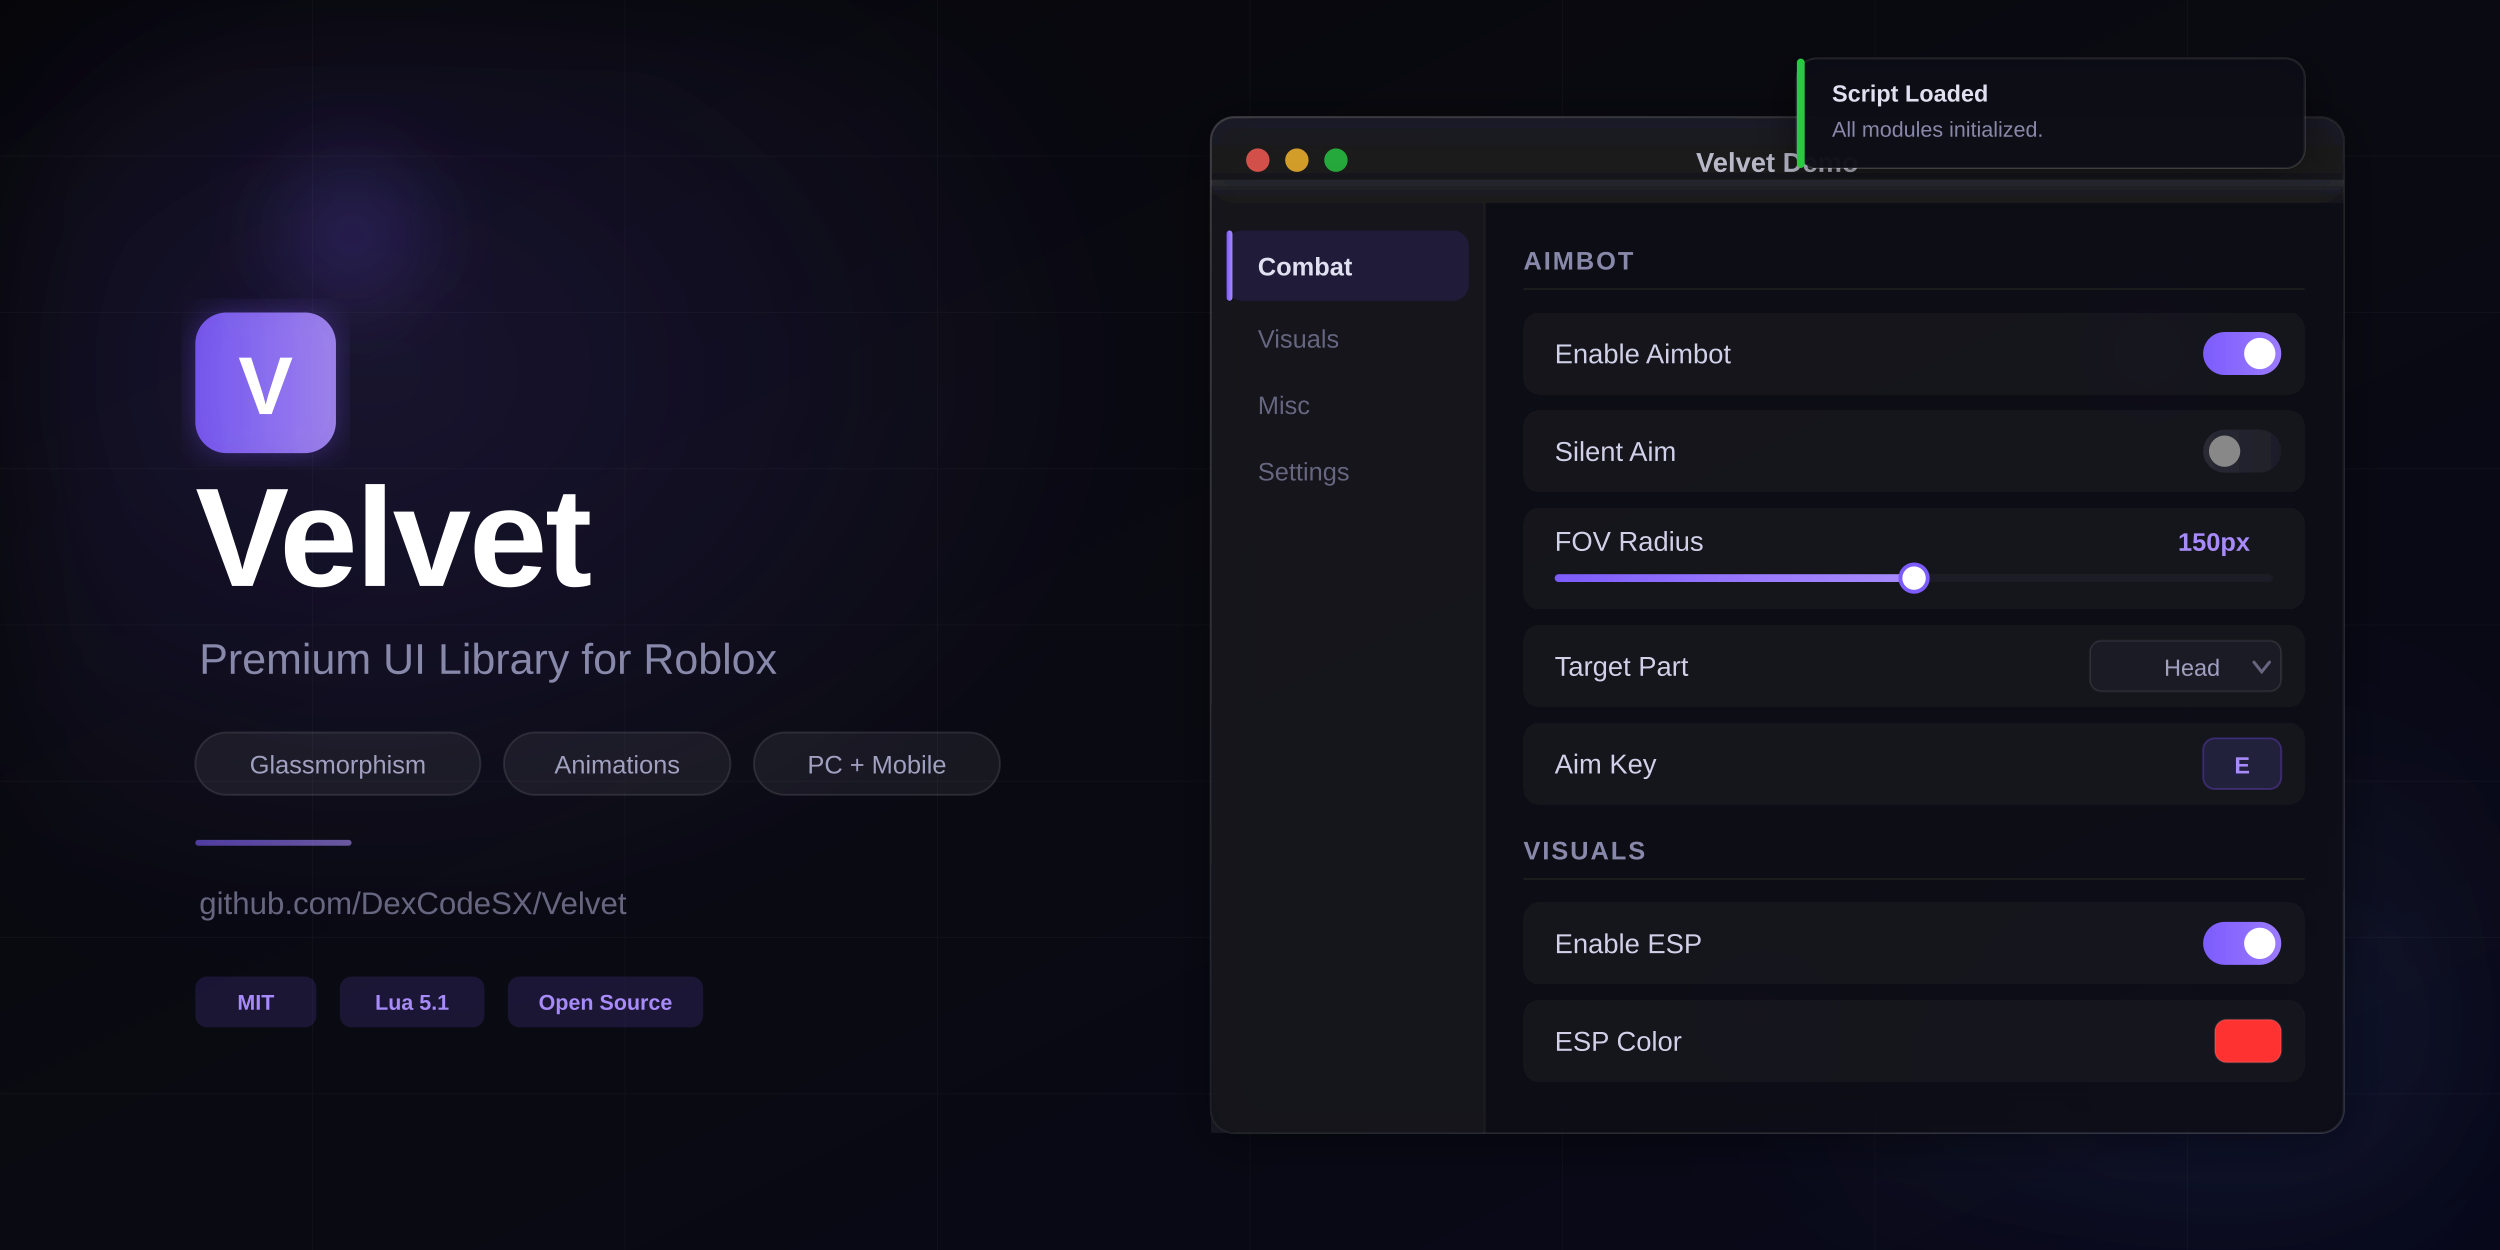
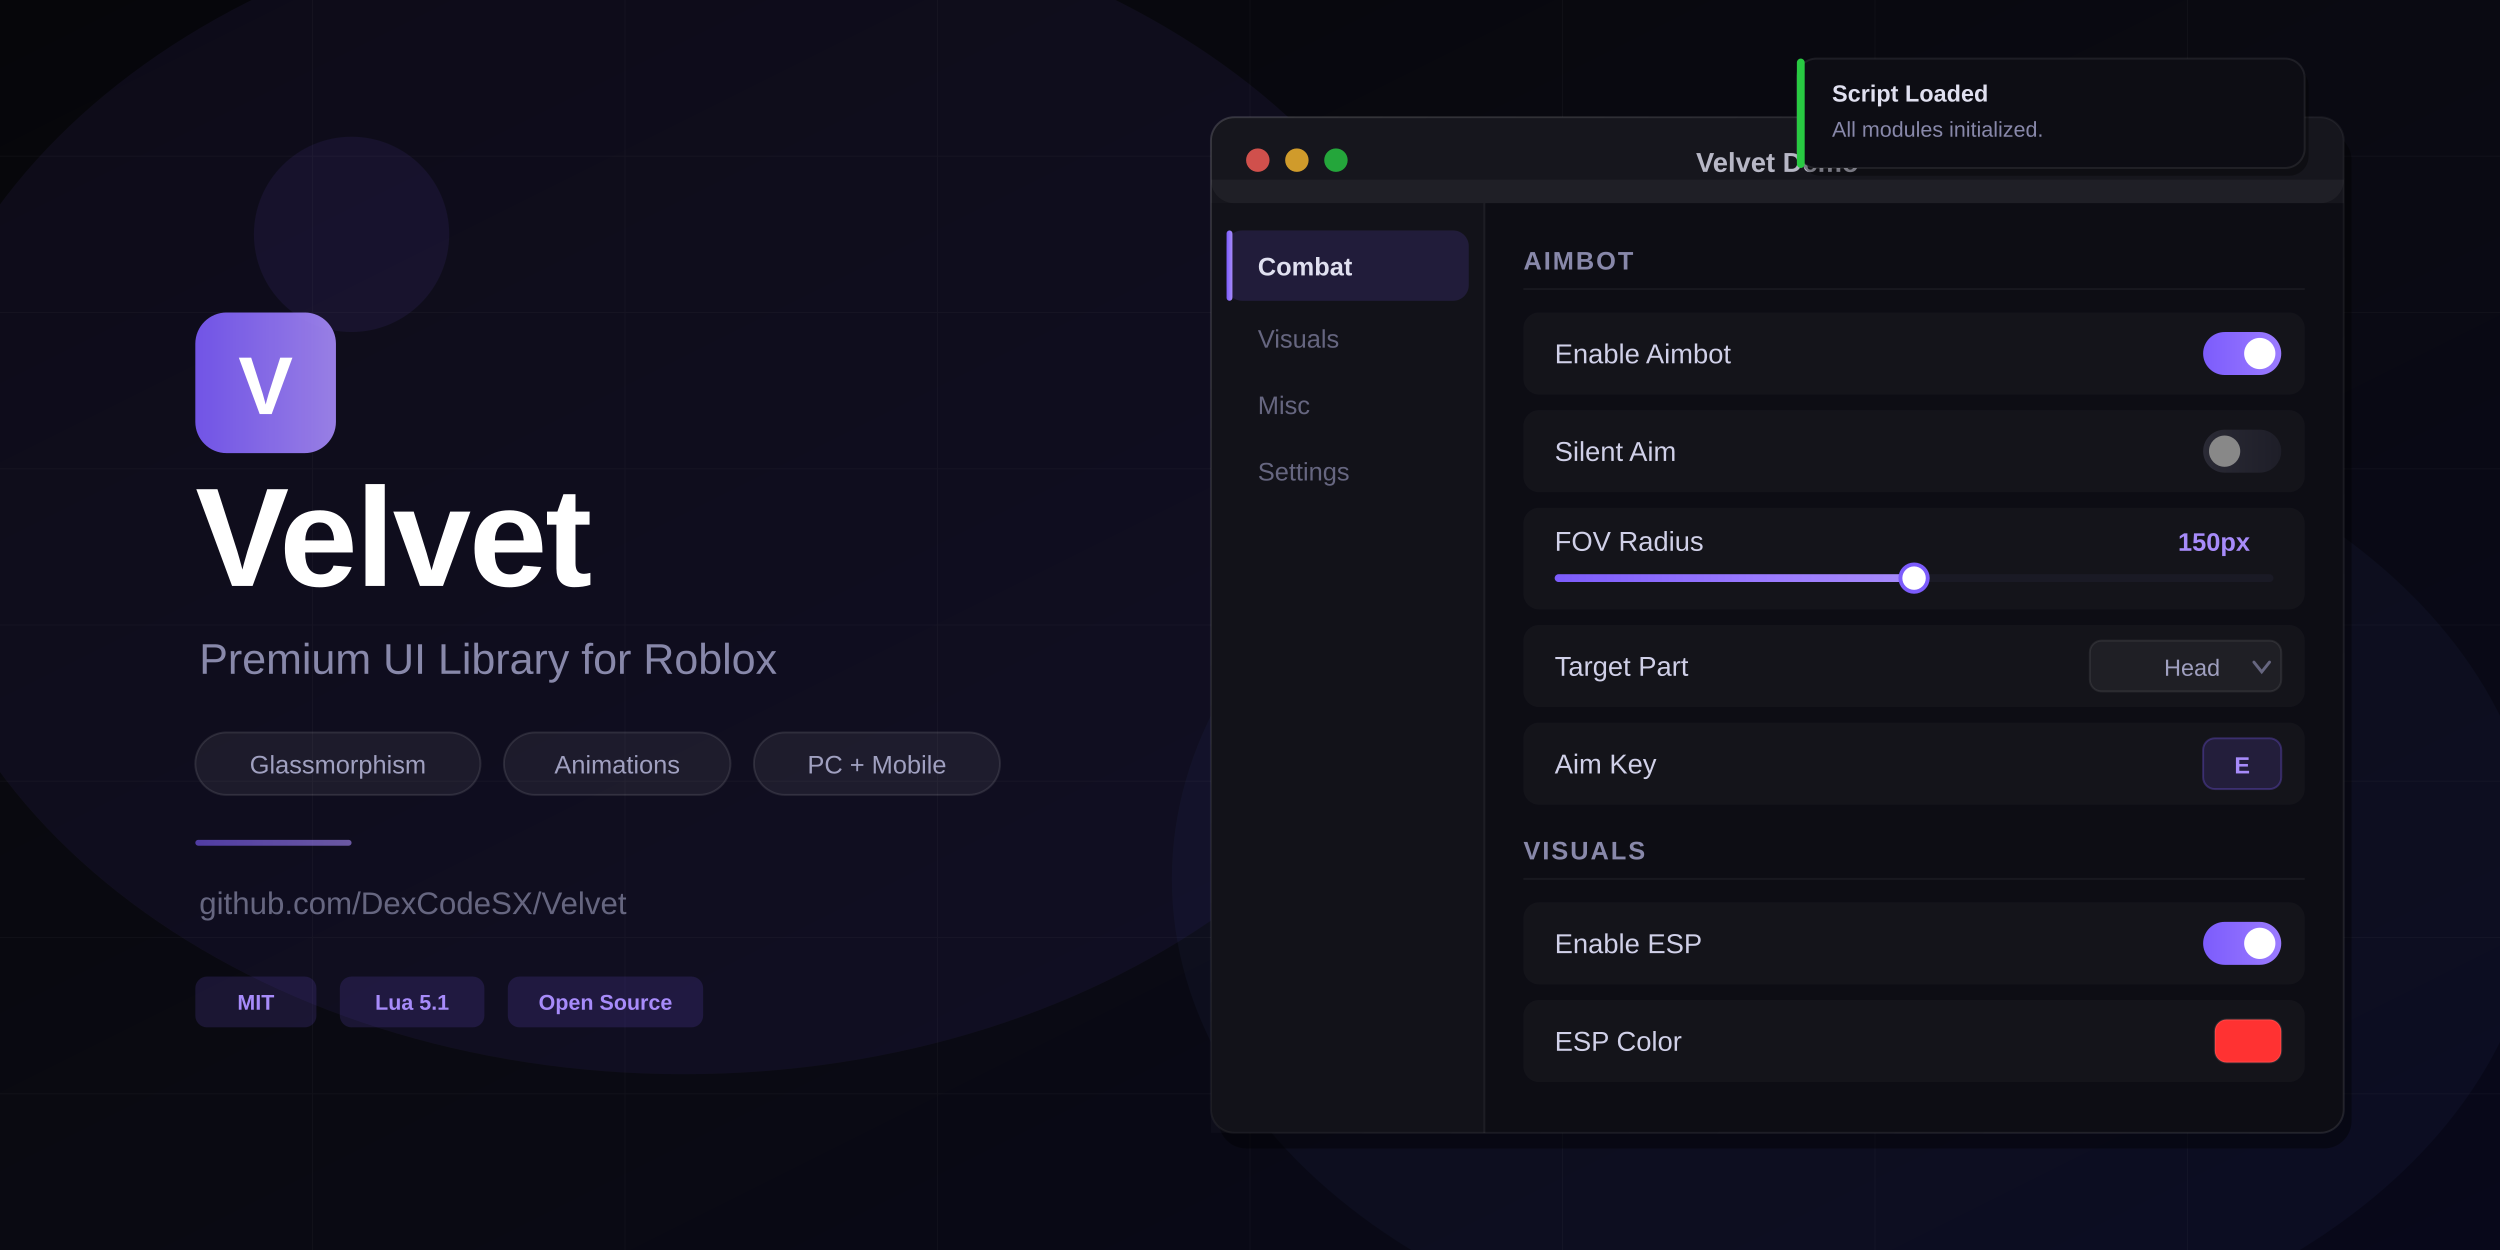
<svg xmlns="http://www.w3.org/2000/svg" width="1280" height="640" viewBox="0 0 1280 640">
  <defs>
    <linearGradient id="bg" x1="0" y1="0" x2="1" y2="1">
      <stop offset="0%" stop-color="#06060A" />
      <stop offset="50%" stop-color="#0A0A12" />
      <stop offset="100%" stop-color="#08081A" />
-     </linearGradient>
-     <radialGradient id="glow1" cx="0.3" cy="0.4" r="0.5">
-       <stop offset="0%" stop-color="#7C5CFC" stop-opacity="0.15" />
-       <stop offset="100%" stop-color="#7C5CFC" stop-opacity="0" />
-     </radialGradient>
-     <radialGradient id="glow2" cx="0.8" cy="0.7" r="0.4">
-       <stop offset="0%" stop-color="#5C8CFC" stop-opacity="0.1" />
-       <stop offset="100%" stop-color="#5C8CFC" stop-opacity="0" />
-     </radialGradient>
-     <linearGradient id="glass" x1="0" y1="0" x2="0" y2="1">
-       <stop offset="0%" stop-color="#FFFFFF" stop-opacity="0.08" />
-       <stop offset="100%" stop-color="#FFFFFF" stop-opacity="0.02" />
-     </linearGradient>
-     <linearGradient id="glassBorder" x1="0" y1="0" x2="1" y2="1">
-       <stop offset="0%" stop-color="#FFFFFF" stop-opacity="0.15" />
-       <stop offset="50%" stop-color="#FFFFFF" stop-opacity="0.05" />
-       <stop offset="100%" stop-color="#FFFFFF" stop-opacity="0.1" />
    </linearGradient>
    <linearGradient id="accent" x1="0" y1="0" x2="1" y2="0">
      <stop offset="0%" stop-color="#7C5CFC" />
      <stop offset="100%" stop-color="#A78BFA" />
    </linearGradient>
    <linearGradient id="toggleOn" x1="0" y1="0" x2="1" y2="0">
      <stop offset="0%" stop-color="#7C5CFC" />
      <stop offset="100%" stop-color="#9B7BFF" />
    </linearGradient>
    <linearGradient id="toggleOff" x1="0" y1="0" x2="1" y2="0">
      <stop offset="0%" stop-color="#2A2A35" />
      <stop offset="100%" stop-color="#1E1E28" />
    </linearGradient>
    <linearGradient id="sliderFill" x1="0" y1="0" x2="1" y2="0">
      <stop offset="0%" stop-color="#7C5CFC" />
      <stop offset="60%" stop-color="#9B7BFF" />
      <stop offset="100%" stop-color="#A78BFA" />
    </linearGradient>
-     <radialGradient id="orb1" cx="0.5" cy="0.5" r="0.5">
-       <stop offset="0%" stop-color="#7C5CFC" stop-opacity="0.3" />
-       <stop offset="60%" stop-color="#7C5CFC" stop-opacity="0.08" />
-       <stop offset="100%" stop-color="#7C5CFC" stop-opacity="0" />
-     </radialGradient>
-     <filter id="blur1">
-       <feGaussianBlur in="SourceGraphic" stdDeviation="40" />
-     </filter>
-     <filter id="blur2">
-       <feGaussianBlur in="SourceGraphic" stdDeviation="20" />
-     </filter>
-     <filter id="softShadow">
-       <feDropShadow dx="0" dy="4" stdDeviation="12" flood-color="#000000" flood-opacity="0.5" />
-     </filter>
-     <filter id="glowFilter">
-       <feDropShadow dx="0" dy="0" stdDeviation="8" flood-color="#7C5CFC" flood-opacity="0.4" />
-     </filter>
+     <linearGradient id="glassBorder" x1="0" y1="0" x2="1" y2="1">
+       <stop offset="0%" stop-color="#FFFFFF" stop-opacity="0.15" />
+       <stop offset="50%" stop-color="#FFFFFF" stop-opacity="0.05" />
+       <stop offset="100%" stop-color="#FFFFFF" stop-opacity="0.1" />
+     </linearGradient>
  </defs>
  <rect width="1280" height="640" fill="url(#bg)" />
-   <ellipse cx="350" cy="250" rx="400" ry="300" fill="url(#glow1)" filter="url(#blur1)" />
-   <ellipse cx="950" cy="450" rx="350" ry="250" fill="url(#glow2)" filter="url(#blur1)" />
+   <ellipse cx="350" cy="250" rx="400" ry="300" fill="#7C5CFC" opacity="0.06" />
+   <ellipse cx="950" cy="450" rx="350" ry="250" fill="#5C8CFC" opacity="0.04" />
  <g opacity="0.03" stroke="#FFFFFF" stroke-width="0.5">
    <line x1="0" y1="80" x2="1280" y2="80" />
    <line x1="0" y1="160" x2="1280" y2="160" />
    <line x1="0" y1="240" x2="1280" y2="240" />
    <line x1="0" y1="320" x2="1280" y2="320" />
    <line x1="0" y1="400" x2="1280" y2="400" />
    <line x1="0" y1="480" x2="1280" y2="480" />
    <line x1="0" y1="560" x2="1280" y2="560" />
    <line x1="160" y1="0" x2="160" y2="640" />
    <line x1="320" y1="0" x2="320" y2="640" />
    <line x1="480" y1="0" x2="480" y2="640" />
    <line x1="640" y1="0" x2="640" y2="640" />
    <line x1="800" y1="0" x2="800" y2="640" />
    <line x1="960" y1="0" x2="960" y2="640" />
    <line x1="1120" y1="0" x2="1120" y2="640" />
  </g>
-   <circle cx="180" cy="120" r="60" fill="url(#orb1)" filter="url(#blur2)" />
-   <circle cx="1100" cy="180" r="45" fill="url(#orb1)" filter="url(#blur2)" />
-   <circle cx="900" cy="520" r="35" fill="url(#orb1)" filter="url(#blur2)" />
-   <g transform="translate(100, 160)" filter="url(#glowFilter)">
+   <circle cx="180" cy="120" r="50" fill="#7C5CFC" opacity="0.08" />
+   <circle cx="1100" cy="180" r="35" fill="#7C5CFC" opacity="0.06" />
+   <circle cx="900" cy="520" r="28" fill="#7C5CFC" opacity="0.05" />
+   <g transform="translate(100, 160)">
    <rect x="0" y="0" width="72" height="72" rx="16" fill="url(#accent)" opacity="0.9" />
    <text x="36" y="52" font-family="Arial, Helvetica, sans-serif" font-weight="900" font-size="42" fill="#FFFFFF" text-anchor="middle">V</text>
  </g>
  <text x="100" y="300" font-family="Arial, Helvetica, sans-serif" font-weight="900" font-size="72" fill="#FFFFFF" letter-spacing="-1">Velvet</text>
  <text x="102" y="345" font-family="Arial, Helvetica, sans-serif" font-weight="400" font-size="22" fill="#8888AA">Premium UI Library for Roblox</text>
  <g transform="translate(100, 375)">
    <rect x="0" y="0" width="146" height="32" rx="16" fill="#FFFFFF" fill-opacity="0.06" stroke="#FFFFFF" stroke-opacity="0.1" stroke-width="1" />
    <text x="73" y="21" font-family="Arial, Helvetica, sans-serif" font-size="13" fill="#A0A0C0" text-anchor="middle">Glassmorphism</text>
    <rect x="158" y="0" width="116" height="32" rx="16" fill="#FFFFFF" fill-opacity="0.06" stroke="#FFFFFF" stroke-opacity="0.1" stroke-width="1" />
    <text x="216" y="21" font-family="Arial, Helvetica, sans-serif" font-size="13" fill="#A0A0C0" text-anchor="middle">Animations</text>
    <rect x="286" y="0" width="126" height="32" rx="16" fill="#FFFFFF" fill-opacity="0.06" stroke="#FFFFFF" stroke-opacity="0.1" stroke-width="1" />
    <text x="349" y="21" font-family="Arial, Helvetica, sans-serif" font-size="13" fill="#A0A0C0" text-anchor="middle">PC + Mobile</text>
  </g>
  <rect x="100" y="430" width="80" height="3" rx="1.5" fill="url(#accent)" opacity="0.6" />
  <text x="102" y="468" font-family="Arial, Helvetica, sans-serif" font-weight="400" font-size="16" fill="#666680">github.com/DexCodeSX/Velvet</text>
  <g transform="translate(100, 500)">
    <rect x="0" y="0" width="62" height="26" rx="6" fill="#7C5CFC" fill-opacity="0.15" />
    <text x="31" y="17" font-family="Arial, Helvetica, sans-serif" font-weight="700" font-size="11" fill="#A78BFA" text-anchor="middle">MIT</text>
    <rect x="74" y="0" width="74" height="26" rx="6" fill="#7C5CFC" fill-opacity="0.15" />
    <text x="111" y="17" font-family="Arial, Helvetica, sans-serif" font-weight="700" font-size="11" fill="#A78BFA" text-anchor="middle">Lua 5.1</text>
    <rect x="160" y="0" width="100" height="26" rx="6" fill="#7C5CFC" fill-opacity="0.15" />
    <text x="210" y="17" font-family="Arial, Helvetica, sans-serif" font-weight="700" font-size="11" fill="#A78BFA" text-anchor="middle">Open Source</text>
  </g>
-   <g transform="translate(620, 60)" filter="url(#softShadow)">
-     <rect x="0" y="0" width="580" height="520" rx="12" fill="#0D0D14" fill-opacity="0.85" stroke="url(#glassBorder)" stroke-width="1" />
-     <rect x="0" y="0" width="580" height="44" rx="12" fill="url(#glass)" />
-     <rect x="0" y="32" width="580" height="12" fill="url(#glass)" />
+   <rect x="624" y="68" width="580" height="520" rx="14" fill="#000000" opacity="0.4" />
+   <g transform="translate(620, 60)">
+     <rect x="0" y="0" width="580" height="520" rx="12" fill="#0D0D14" stroke="url(#glassBorder)" stroke-width="1" />
+     <rect x="0" y="0" width="580" height="44" rx="12" fill="#FFFFFF" fill-opacity="0.04" />
+     <rect x="0" y="32" width="580" height="12" fill="#FFFFFF" fill-opacity="0.04" />
    <circle cx="24" cy="22" r="6" fill="#FF5F57" opacity="0.8" />
    <circle cx="44" cy="22" r="6" fill="#FFBD2E" opacity="0.8" />
    <circle cx="64" cy="22" r="6" fill="#28CA42" opacity="0.8" />
    <text x="290" y="28" font-family="Arial, Helvetica, sans-serif" font-weight="700" font-size="14" fill="#E0E0F0" text-anchor="middle" opacity="0.8">Velvet Demo</text>
-     <rect x="0" y="44" width="140" height="476" rx="0" fill="#FFFFFF" fill-opacity="0.02" />
+     <rect x="0" y="44" width="140" height="476" fill="#FFFFFF" fill-opacity="0.02" />
    <line x1="140" y1="44" x2="140" y2="520" stroke="#FFFFFF" stroke-opacity="0.06" stroke-width="1" />
    <rect x="8" y="58" width="124" height="36" rx="8" fill="#7C5CFC" fill-opacity="0.15" />
    <rect x="8" y="58" width="3" height="36" rx="1.5" fill="url(#accent)" />
    <text x="24" y="81" font-family="Arial, Helvetica, sans-serif" font-weight="600" font-size="13" fill="#E0E0F0">Combat</text>
    <text x="24" y="118" font-family="Arial, Helvetica, sans-serif" font-weight="400" font-size="13" fill="#666680">Visuals</text>
    <text x="24" y="152" font-family="Arial, Helvetica, sans-serif" font-weight="400" font-size="13" fill="#666680">Misc</text>
    <text x="24" y="186" font-family="Arial, Helvetica, sans-serif" font-weight="400" font-size="13" fill="#666680">Settings</text>
    <text x="160" y="78" font-family="Arial, Helvetica, sans-serif" font-weight="700" font-size="13" fill="#8888AA" letter-spacing="1">AIMBOT</text>
    <line x1="160" y1="88" x2="560" y2="88" stroke="#FFFFFF" stroke-opacity="0.05" stroke-width="1" />
    <g transform="translate(160, 100)">
      <rect x="0" y="0" width="400" height="42" rx="8" fill="#FFFFFF" fill-opacity="0.03" />
      <text x="16" y="26" font-family="Arial, Helvetica, sans-serif" font-weight="500" font-size="14" fill="#D0D0E8">Enable Aimbot</text>
      <rect x="348" y="10" width="40" height="22" rx="11" fill="url(#toggleOn)" />
      <circle cx="377" cy="21" r="8" fill="#FFFFFF" />
    </g>
    <g transform="translate(160, 150)">
      <rect x="0" y="0" width="400" height="42" rx="8" fill="#FFFFFF" fill-opacity="0.03" />
      <text x="16" y="26" font-family="Arial, Helvetica, sans-serif" font-weight="500" font-size="14" fill="#D0D0E8">Silent Aim</text>
      <rect x="348" y="10" width="40" height="22" rx="11" fill="url(#toggleOff)" />
      <circle cx="359" cy="21" r="8" fill="#888888" />
    </g>
    <g transform="translate(160, 200)">
      <rect x="0" y="0" width="400" height="52" rx="8" fill="#FFFFFF" fill-opacity="0.03" />
      <text x="16" y="22" font-family="Arial, Helvetica, sans-serif" font-weight="500" font-size="14" fill="#D0D0E8">FOV Radius</text>
      <text x="372" y="22" font-family="Arial, Helvetica, sans-serif" font-weight="600" font-size="13" fill="#A78BFA" text-anchor="end">150px</text>
      <rect x="16" y="34" width="368" height="4" rx="2" fill="#1A1A25" />
      <rect x="16" y="34" width="184" height="4" rx="2" fill="url(#sliderFill)" />
      <circle cx="200" cy="36" r="7" fill="#FFFFFF" stroke="#7C5CFC" stroke-width="2" />
    </g>
    <g transform="translate(160, 260)">
      <rect x="0" y="0" width="400" height="42" rx="8" fill="#FFFFFF" fill-opacity="0.03" />
      <text x="16" y="26" font-family="Arial, Helvetica, sans-serif" font-weight="500" font-size="14" fill="#D0D0E8">Target Part</text>
      <rect x="290" y="8" width="98" height="26" rx="6" fill="#FFFFFF" fill-opacity="0.05" stroke="#FFFFFF" stroke-opacity="0.08" stroke-width="1" />
      <text x="328" y="26" font-family="Arial, Helvetica, sans-serif" font-weight="400" font-size="12" fill="#A0A0C0">Head</text>
      <path d="M374,19 L378,24 L382,19" stroke="#666680" stroke-width="1.5" fill="none" stroke-linecap="round" />
    </g>
    <g transform="translate(160, 310)">
      <rect x="0" y="0" width="400" height="42" rx="8" fill="#FFFFFF" fill-opacity="0.03" />
      <text x="16" y="26" font-family="Arial, Helvetica, sans-serif" font-weight="500" font-size="14" fill="#D0D0E8">Aim Key</text>
      <rect x="348" y="8" width="40" height="26" rx="6" fill="#7C5CFC" fill-opacity="0.15" stroke="#7C5CFC" stroke-opacity="0.3" stroke-width="1" />
      <text x="368" y="26" font-family="Arial, Helvetica, sans-serif" font-weight="700" font-size="12" fill="#A78BFA" text-anchor="middle">E</text>
    </g>
    <text x="160" y="380" font-family="Arial, Helvetica, sans-serif" font-weight="700" font-size="13" fill="#8888AA" letter-spacing="1">VISUALS</text>
    <line x1="160" y1="390" x2="560" y2="390" stroke="#FFFFFF" stroke-opacity="0.05" stroke-width="1" />
    <g transform="translate(160, 402)">
      <rect x="0" y="0" width="400" height="42" rx="8" fill="#FFFFFF" fill-opacity="0.03" />
      <text x="16" y="26" font-family="Arial, Helvetica, sans-serif" font-weight="500" font-size="14" fill="#D0D0E8">Enable ESP</text>
      <rect x="348" y="10" width="40" height="22" rx="11" fill="url(#toggleOn)" />
      <circle cx="377" cy="21" r="8" fill="#FFFFFF" />
    </g>
    <g transform="translate(160, 452)">
      <rect x="0" y="0" width="400" height="42" rx="8" fill="#FFFFFF" fill-opacity="0.03" />
      <text x="16" y="26" font-family="Arial, Helvetica, sans-serif" font-weight="500" font-size="14" fill="#D0D0E8">ESP Color</text>
      <rect x="354" y="10" width="34" height="22" rx="6" fill="#FF3232" stroke="#FFFFFF" stroke-opacity="0.1" stroke-width="1" />
    </g>
  </g>
  <g transform="translate(920, 30)">
-     <rect x="0" y="0" width="260" height="56" rx="10" fill="#0D0D14" fill-opacity="0.95" stroke="#FFFFFF" stroke-opacity="0.08" stroke-width="1" filter="url(#softShadow)" />
+     <rect x="2" y="4" width="260" height="56" rx="10" fill="#000000" opacity="0.35" />
+     <rect x="0" y="0" width="260" height="56" rx="10" fill="#0D0D14" stroke="#FFFFFF" stroke-opacity="0.08" stroke-width="1" />
    <rect x="0" y="0" width="4" height="56" rx="2" fill="#28CA42" />
    <text x="18" y="22" font-family="Arial, Helvetica, sans-serif" font-weight="700" font-size="12" fill="#E0E0F0">Script Loaded</text>
    <text x="18" y="40" font-family="Arial, Helvetica, sans-serif" font-weight="400" font-size="11" fill="#8888AA">All modules initialized.</text>
  </g>
</svg>
